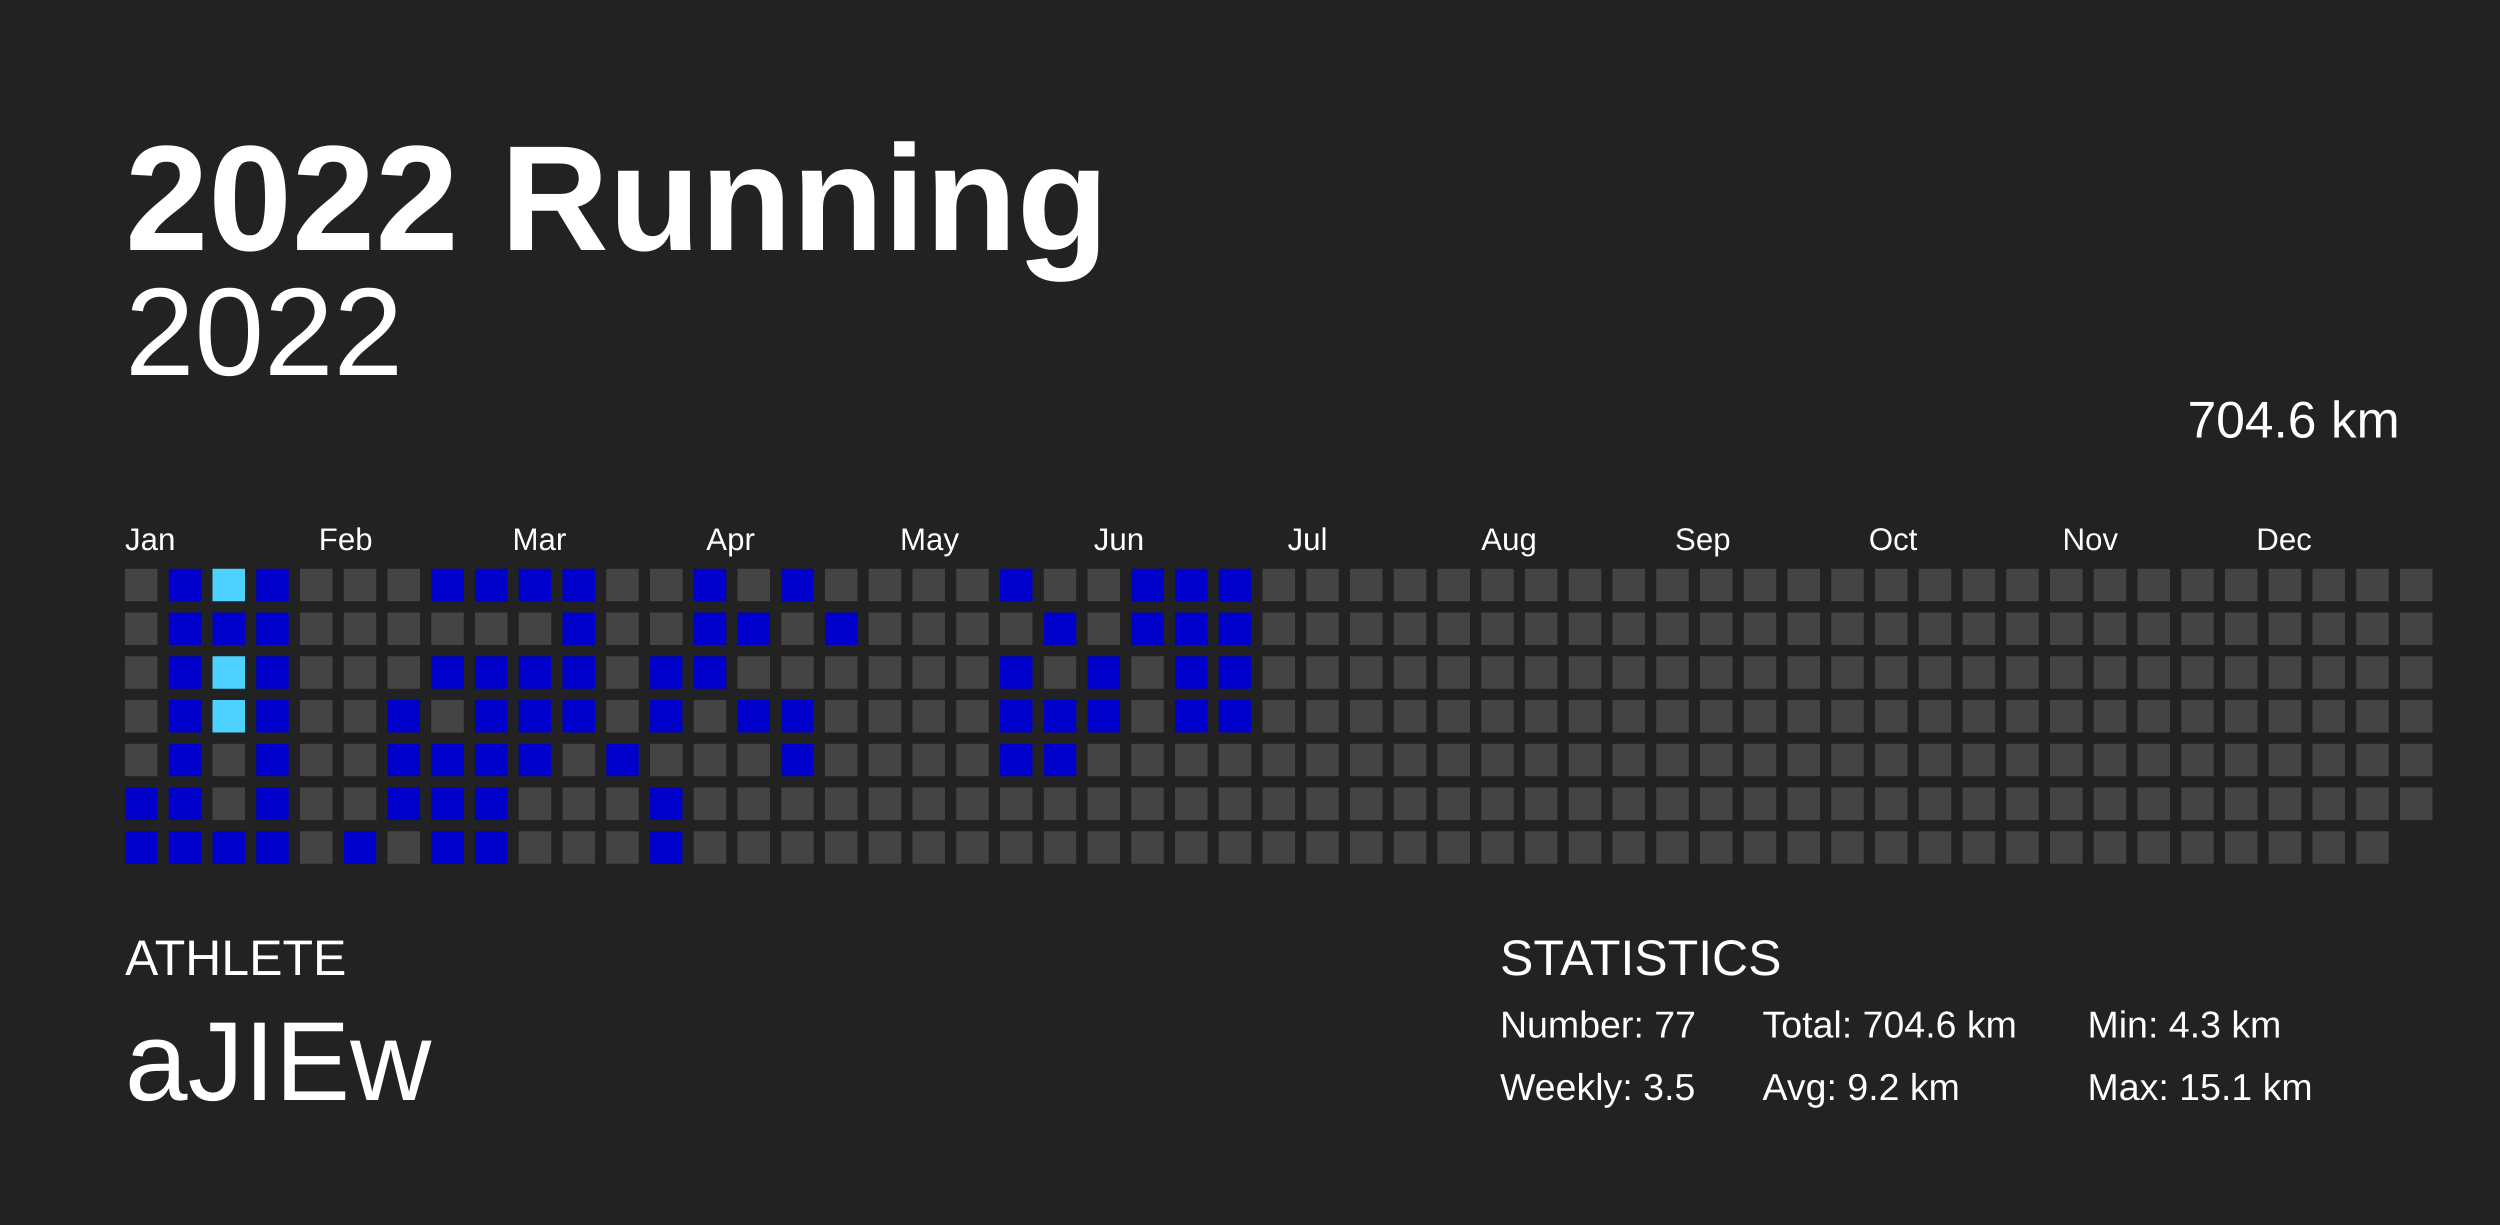
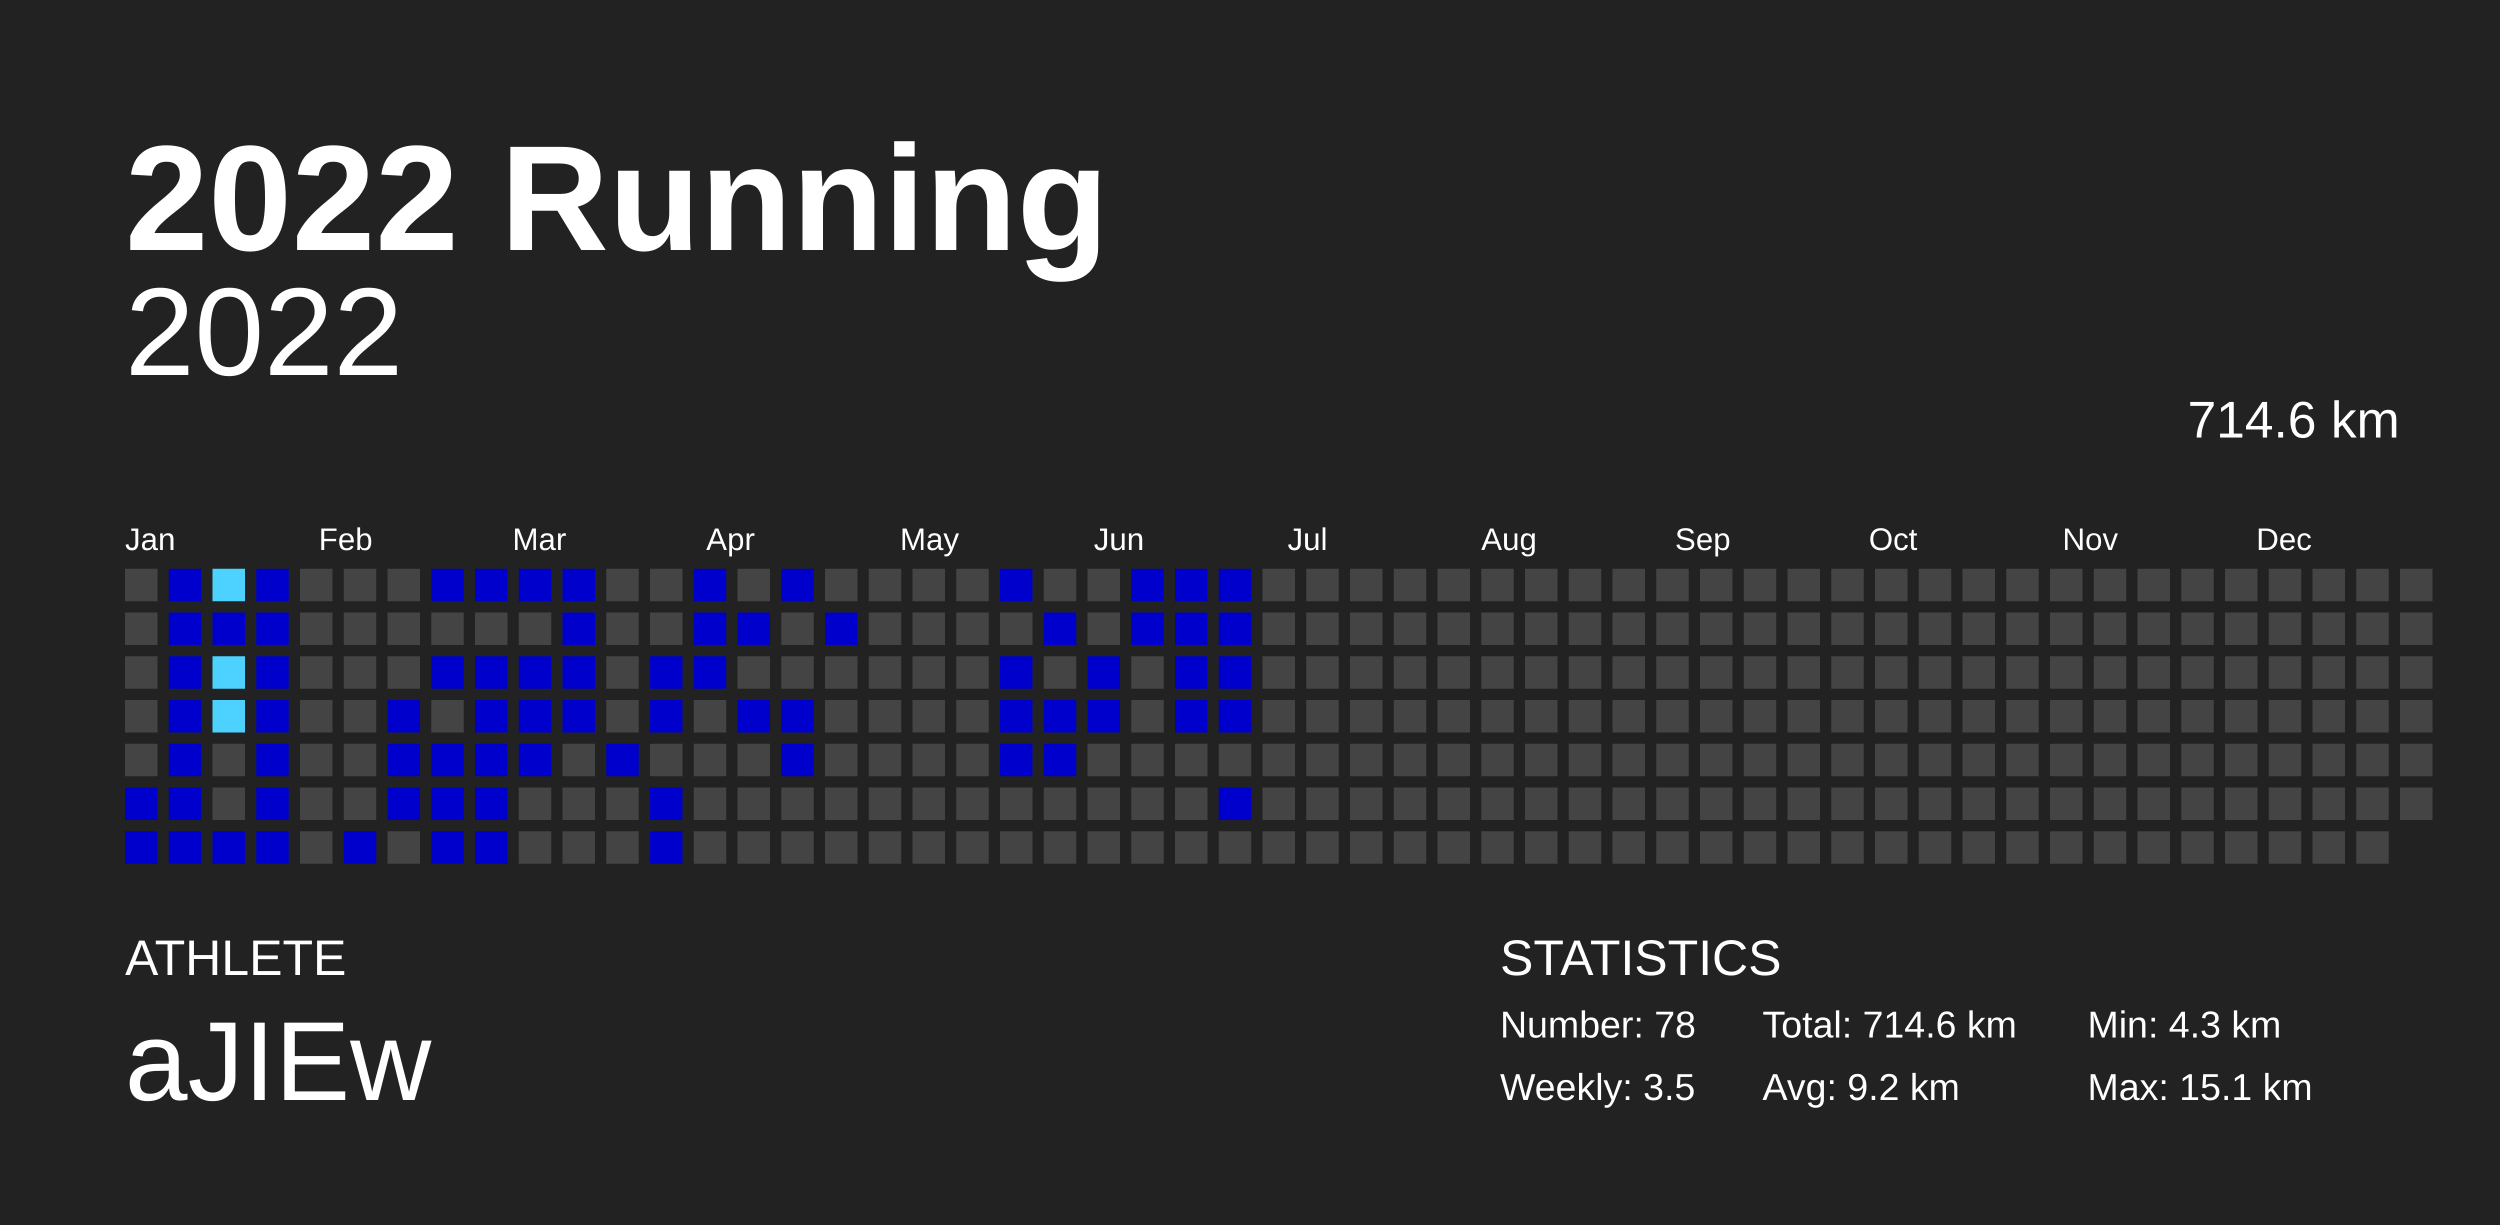
<svg xmlns="http://www.w3.org/2000/svg" baseProfile="full" height="98mm" version="1.1" viewBox="0,0,200,98" width="200mm">
  <defs />
  <rect fill="#222222" height="98" width="200" x="0" y="0" />
  <text fill="#FFFFFF" style="font-size:12px; font-family:Arial; font-weight:bold;" x="10" y="20">2022 Running</text>
  <text fill="#FFFFFF" style="font-size:4px; font-family:Arial" x="10" y="78">ATHLETE</text>
  <text fill="#FFFFFF" style="font-size:9px; font-family:Arial" x="10" y="88">aJIEw</text>
  <text fill="#FFFFFF" style="font-size:4px; font-family:Arial" x="120" y="78">STATISTICS</text>
-   <text fill="#FFFFFF" style="font-size:3px; font-family:Arial" x="120" y="83">Number: 77</text>
+   <text fill="#FFFFFF" style="font-size:3px; font-family:Arial" x="120" y="83">Number: 78</text>
  <text fill="#FFFFFF" style="font-size:3px; font-family:Arial" x="120" y="88">Weekly: 3.5</text>
-   <text fill="#FFFFFF" style="font-size:3px; font-family:Arial" x="141" y="83">Total: 704.6 km</text>
+   <text fill="#FFFFFF" style="font-size:3px; font-family:Arial" x="141" y="83">Total: 714.6 km</text>
  <text fill="#FFFFFF" style="font-size:3px; font-family:Arial" x="141" y="88">Avg: 9.2 km</text>
  <text fill="#FFFFFF" style="font-size:3px; font-family:Arial" x="167" y="83">Min: 4.3 km</text>
  <text fill="#FFFFFF" style="font-size:3px; font-family:Arial" x="167" y="88">Max: 15.1 km</text>
  <text alignment-baseline="hanging" fill="#FFFFFF" style="font-size:10.0px; font-family:Arial;" x="10" y="30">2022</text>
-   <text alignment-baseline="hanging" fill="#FFFFFF" style="font-size:4.125px; font-family:Arial;" x="175" y="35">704.6 km</text>
+   <text alignment-baseline="hanging" fill="#FFFFFF" style="font-size:4.125px; font-family:Arial;" x="175" y="35">714.6 km</text>
  <text fill="#FFFFFF" style="font-size:2.5px; font-family:Arial" x="10.0" y="44">Jan</text>
  <text fill="#FFFFFF" style="font-size:2.5px; font-family:Arial" x="25.5" y="44">Feb</text>
  <text fill="#FFFFFF" style="font-size:2.5px; font-family:Arial" x="41.0" y="44">Mar</text>
  <text fill="#FFFFFF" style="font-size:2.5px; font-family:Arial" x="56.5" y="44">Apr</text>
  <text fill="#FFFFFF" style="font-size:2.5px; font-family:Arial" x="72.0" y="44">May</text>
  <text fill="#FFFFFF" style="font-size:2.5px; font-family:Arial" x="87.5" y="44">Jun</text>
  <text fill="#FFFFFF" style="font-size:2.5px; font-family:Arial" x="103.0" y="44">Jul</text>
  <text fill="#FFFFFF" style="font-size:2.5px; font-family:Arial" x="118.5" y="44">Aug</text>
  <text fill="#FFFFFF" style="font-size:2.5px; font-family:Arial" x="134.0" y="44">Sep</text>
  <text fill="#FFFFFF" style="font-size:2.5px; font-family:Arial" x="149.5" y="44">Oct</text>
  <text fill="#FFFFFF" style="font-size:2.5px; font-family:Arial" x="165.0" y="44">Nov</text>
  <text fill="#FFFFFF" style="font-size:2.5px; font-family:Arial" x="180.5" y="44">Dec</text>
  <rect fill="#444444" height="2.6" width="2.6" x="10.0" y="45.5" />
  <rect fill="#444444" height="2.6" width="2.6" x="10.0" y="49.0" />
  <rect fill="#444444" height="2.6" width="2.6" x="10.0" y="52.5" />
  <rect fill="#444444" height="2.6" width="2.6" x="10.0" y="56.0" />
  <rect fill="#444444" height="2.6" width="2.6" x="10.0" y="59.5" />
  <rect fill="mediumblue" height="2.6" width="2.6" x="10.0" y="63.0" />
  <rect fill="mediumblue" height="2.6" width="2.6" x="10.0" y="66.5" />
  <rect fill="mediumblue" height="2.6" width="2.6" x="13.5" y="45.5" />
  <rect fill="mediumblue" height="2.6" width="2.6" x="13.5" y="49.0" />
  <rect fill="mediumblue" height="2.6" width="2.6" x="13.5" y="52.5" />
  <rect fill="mediumblue" height="2.6" width="2.6" x="13.5" y="56.0" />
  <rect fill="mediumblue" height="2.6" width="2.6" x="13.5" y="59.5" />
  <rect fill="mediumblue" height="2.6" width="2.6" x="13.5" y="63.0" />
  <rect fill="mediumblue" height="2.6" width="2.6" x="13.5" y="66.5" />
  <rect fill="#4dd2ff" height="2.6" width="2.6" x="17.0" y="45.5" />
  <rect fill="mediumblue" height="2.6" width="2.6" x="17.0" y="49.0" />
  <rect fill="#4dd2ff" height="2.6" width="2.6" x="17.0" y="52.5" />
  <rect fill="#4dd2ff" height="2.6" width="2.6" x="17.0" y="56.0" />
  <rect fill="#444444" height="2.6" width="2.6" x="17.0" y="59.5" />
  <rect fill="#444444" height="2.6" width="2.6" x="17.0" y="63.0" />
  <rect fill="mediumblue" height="2.6" width="2.6" x="17.0" y="66.5" />
  <rect fill="mediumblue" height="2.6" width="2.6" x="20.5" y="45.5" />
  <rect fill="mediumblue" height="2.6" width="2.6" x="20.5" y="49.0" />
  <rect fill="mediumblue" height="2.6" width="2.6" x="20.5" y="52.5" />
  <rect fill="mediumblue" height="2.6" width="2.6" x="20.5" y="56.0" />
  <rect fill="mediumblue" height="2.6" width="2.6" x="20.5" y="59.5" />
  <rect fill="mediumblue" height="2.6" width="2.6" x="20.5" y="63.0" />
  <rect fill="mediumblue" height="2.6" width="2.6" x="20.5" y="66.5" />
  <rect fill="#444444" height="2.6" width="2.6" x="24.0" y="45.5" />
  <rect fill="#444444" height="2.6" width="2.6" x="24.0" y="49.0" />
  <rect fill="#444444" height="2.6" width="2.6" x="24.0" y="52.5" />
  <rect fill="#444444" height="2.6" width="2.6" x="24.0" y="56.0" />
  <rect fill="#444444" height="2.6" width="2.6" x="24.0" y="59.5" />
  <rect fill="#444444" height="2.6" width="2.6" x="24.0" y="63.0" />
  <rect fill="#444444" height="2.6" width="2.6" x="24.0" y="66.5" />
  <rect fill="#444444" height="2.6" width="2.6" x="27.5" y="45.5" />
  <rect fill="#444444" height="2.6" width="2.6" x="27.5" y="49.0" />
  <rect fill="#444444" height="2.6" width="2.6" x="27.5" y="52.5" />
  <rect fill="#444444" height="2.6" width="2.6" x="27.5" y="56.0" />
  <rect fill="#444444" height="2.6" width="2.6" x="27.5" y="59.5" />
  <rect fill="#444444" height="2.6" width="2.6" x="27.5" y="63.0" />
  <rect fill="mediumblue" height="2.6" width="2.6" x="27.5" y="66.5" />
  <rect fill="#444444" height="2.6" width="2.6" x="31.0" y="45.5" />
  <rect fill="#444444" height="2.6" width="2.6" x="31.0" y="49.0" />
  <rect fill="#444444" height="2.6" width="2.6" x="31.0" y="52.5" />
  <rect fill="mediumblue" height="2.6" width="2.6" x="31.0" y="56.0" />
  <rect fill="mediumblue" height="2.6" width="2.6" x="31.0" y="59.5" />
  <rect fill="mediumblue" height="2.6" width="2.6" x="31.0" y="63.0" />
  <rect fill="#444444" height="2.6" width="2.6" x="31.0" y="66.5" />
  <rect fill="mediumblue" height="2.6" width="2.6" x="34.5" y="45.5" />
  <rect fill="#444444" height="2.6" width="2.6" x="34.5" y="49.0" />
  <rect fill="mediumblue" height="2.6" width="2.6" x="34.5" y="52.5" />
  <rect fill="#444444" height="2.6" width="2.6" x="34.5" y="56.0" />
  <rect fill="mediumblue" height="2.6" width="2.6" x="34.5" y="59.5" />
  <rect fill="mediumblue" height="2.6" width="2.6" x="34.5" y="63.0" />
  <rect fill="mediumblue" height="2.6" width="2.6" x="34.5" y="66.5" />
  <rect fill="mediumblue" height="2.6" width="2.6" x="38.0" y="45.5" />
  <rect fill="#444444" height="2.6" width="2.6" x="38.0" y="49.0" />
  <rect fill="mediumblue" height="2.6" width="2.6" x="38.0" y="52.5" />
  <rect fill="mediumblue" height="2.6" width="2.6" x="38.0" y="56.0" />
  <rect fill="mediumblue" height="2.6" width="2.6" x="38.0" y="59.5" />
  <rect fill="mediumblue" height="2.6" width="2.6" x="38.0" y="63.0" />
  <rect fill="mediumblue" height="2.6" width="2.6" x="38.0" y="66.5" />
  <rect fill="mediumblue" height="2.6" width="2.6" x="41.5" y="45.5" />
  <rect fill="#444444" height="2.6" width="2.6" x="41.5" y="49.0" />
  <rect fill="mediumblue" height="2.6" width="2.6" x="41.5" y="52.5" />
  <rect fill="mediumblue" height="2.6" width="2.6" x="41.5" y="56.0" />
  <rect fill="mediumblue" height="2.6" width="2.6" x="41.5" y="59.5" />
  <rect fill="#444444" height="2.6" width="2.6" x="41.5" y="63.0" />
  <rect fill="#444444" height="2.6" width="2.6" x="41.5" y="66.5" />
  <rect fill="mediumblue" height="2.6" width="2.6" x="45.0" y="45.5" />
  <rect fill="mediumblue" height="2.6" width="2.6" x="45.0" y="49.0" />
  <rect fill="mediumblue" height="2.6" width="2.6" x="45.0" y="52.5" />
  <rect fill="mediumblue" height="2.6" width="2.6" x="45.0" y="56.0" />
  <rect fill="#444444" height="2.6" width="2.6" x="45.0" y="59.5" />
  <rect fill="#444444" height="2.6" width="2.6" x="45.0" y="63.0" />
  <rect fill="#444444" height="2.6" width="2.6" x="45.0" y="66.5" />
  <rect fill="#444444" height="2.6" width="2.6" x="48.5" y="45.5" />
  <rect fill="#444444" height="2.6" width="2.6" x="48.5" y="49.0" />
  <rect fill="#444444" height="2.6" width="2.6" x="48.5" y="52.5" />
  <rect fill="#444444" height="2.6" width="2.6" x="48.5" y="56.0" />
  <rect fill="mediumblue" height="2.6" width="2.6" x="48.5" y="59.5" />
  <rect fill="#444444" height="2.6" width="2.6" x="48.5" y="63.0" />
  <rect fill="#444444" height="2.6" width="2.6" x="48.5" y="66.5" />
  <rect fill="#444444" height="2.6" width="2.6" x="52.0" y="45.5" />
  <rect fill="#444444" height="2.6" width="2.6" x="52.0" y="49.0" />
  <rect fill="mediumblue" height="2.6" width="2.6" x="52.0" y="52.5" />
  <rect fill="mediumblue" height="2.6" width="2.6" x="52.0" y="56.0" />
  <rect fill="#444444" height="2.6" width="2.6" x="52.0" y="59.5" />
  <rect fill="mediumblue" height="2.6" width="2.6" x="52.0" y="63.0" />
  <rect fill="mediumblue" height="2.6" width="2.6" x="52.0" y="66.5" />
  <rect fill="mediumblue" height="2.6" width="2.6" x="55.5" y="45.5" />
  <rect fill="mediumblue" height="2.6" width="2.6" x="55.5" y="49.0" />
  <rect fill="mediumblue" height="2.6" width="2.6" x="55.5" y="52.5" />
  <rect fill="#444444" height="2.6" width="2.6" x="55.5" y="56.0" />
  <rect fill="#444444" height="2.6" width="2.6" x="55.5" y="59.5" />
  <rect fill="#444444" height="2.6" width="2.6" x="55.5" y="63.0" />
  <rect fill="#444444" height="2.6" width="2.6" x="55.5" y="66.5" />
  <rect fill="#444444" height="2.6" width="2.6" x="59.0" y="45.5" />
  <rect fill="mediumblue" height="2.6" width="2.6" x="59.0" y="49.0" />
  <rect fill="#444444" height="2.6" width="2.6" x="59.0" y="52.5" />
  <rect fill="mediumblue" height="2.6" width="2.6" x="59.0" y="56.0" />
  <rect fill="#444444" height="2.6" width="2.6" x="59.0" y="59.5" />
  <rect fill="#444444" height="2.6" width="2.6" x="59.0" y="63.0" />
  <rect fill="#444444" height="2.6" width="2.6" x="59.0" y="66.5" />
  <rect fill="mediumblue" height="2.6" width="2.6" x="62.5" y="45.5" />
  <rect fill="#444444" height="2.6" width="2.6" x="62.5" y="49.0" />
  <rect fill="#444444" height="2.6" width="2.6" x="62.5" y="52.5" />
  <rect fill="mediumblue" height="2.6" width="2.6" x="62.5" y="56.0" />
  <rect fill="mediumblue" height="2.6" width="2.6" x="62.5" y="59.5" />
  <rect fill="#444444" height="2.6" width="2.6" x="62.5" y="63.0" />
  <rect fill="#444444" height="2.6" width="2.6" x="62.5" y="66.5" />
  <rect fill="#444444" height="2.6" width="2.6" x="66.0" y="45.5" />
  <rect fill="mediumblue" height="2.6" width="2.6" x="66.0" y="49.0" />
  <rect fill="#444444" height="2.6" width="2.6" x="66.0" y="52.5" />
  <rect fill="#444444" height="2.6" width="2.6" x="66.0" y="56.0" />
  <rect fill="#444444" height="2.6" width="2.6" x="66.0" y="59.5" />
  <rect fill="#444444" height="2.6" width="2.6" x="66.0" y="63.0" />
  <rect fill="#444444" height="2.6" width="2.6" x="66.0" y="66.5" />
  <rect fill="#444444" height="2.6" width="2.6" x="69.5" y="45.5" />
  <rect fill="#444444" height="2.6" width="2.6" x="69.5" y="49.0" />
  <rect fill="#444444" height="2.6" width="2.6" x="69.5" y="52.5" />
  <rect fill="#444444" height="2.6" width="2.6" x="69.5" y="56.0" />
  <rect fill="#444444" height="2.6" width="2.6" x="69.5" y="59.5" />
  <rect fill="#444444" height="2.6" width="2.6" x="69.5" y="63.0" />
  <rect fill="#444444" height="2.6" width="2.6" x="69.5" y="66.5" />
  <rect fill="#444444" height="2.6" width="2.6" x="73.0" y="45.5" />
  <rect fill="#444444" height="2.6" width="2.6" x="73.0" y="49.0" />
  <rect fill="#444444" height="2.6" width="2.6" x="73.0" y="52.5" />
  <rect fill="#444444" height="2.6" width="2.6" x="73.0" y="56.0" />
  <rect fill="#444444" height="2.6" width="2.6" x="73.0" y="59.5" />
  <rect fill="#444444" height="2.6" width="2.6" x="73.0" y="63.0" />
  <rect fill="#444444" height="2.6" width="2.6" x="73.0" y="66.5" />
  <rect fill="#444444" height="2.6" width="2.6" x="76.5" y="45.5" />
  <rect fill="#444444" height="2.6" width="2.6" x="76.5" y="49.0" />
  <rect fill="#444444" height="2.6" width="2.6" x="76.5" y="52.5" />
  <rect fill="#444444" height="2.6" width="2.6" x="76.5" y="56.0" />
  <rect fill="#444444" height="2.6" width="2.6" x="76.5" y="59.5" />
  <rect fill="#444444" height="2.6" width="2.6" x="76.5" y="63.0" />
  <rect fill="#444444" height="2.6" width="2.6" x="76.5" y="66.5" />
  <rect fill="mediumblue" height="2.6" width="2.6" x="80.0" y="45.5" />
  <rect fill="#444444" height="2.6" width="2.6" x="80.0" y="49.0" />
  <rect fill="mediumblue" height="2.6" width="2.6" x="80.0" y="52.5" />
  <rect fill="mediumblue" height="2.6" width="2.6" x="80.0" y="56.0" />
  <rect fill="mediumblue" height="2.6" width="2.6" x="80.0" y="59.5" />
  <rect fill="#444444" height="2.6" width="2.6" x="80.0" y="63.0" />
  <rect fill="#444444" height="2.6" width="2.6" x="80.0" y="66.5" />
  <rect fill="#444444" height="2.6" width="2.6" x="83.5" y="45.5" />
  <rect fill="mediumblue" height="2.6" width="2.6" x="83.5" y="49.0" />
  <rect fill="#444444" height="2.6" width="2.6" x="83.5" y="52.5" />
  <rect fill="mediumblue" height="2.6" width="2.6" x="83.5" y="56.0" />
  <rect fill="mediumblue" height="2.6" width="2.6" x="83.5" y="59.5" />
  <rect fill="#444444" height="2.6" width="2.6" x="83.5" y="63.0" />
  <rect fill="#444444" height="2.6" width="2.6" x="83.5" y="66.5" />
  <rect fill="#444444" height="2.6" width="2.6" x="87.0" y="45.5" />
  <rect fill="#444444" height="2.6" width="2.6" x="87.0" y="49.0" />
  <rect fill="mediumblue" height="2.6" width="2.6" x="87.0" y="52.5" />
  <rect fill="mediumblue" height="2.6" width="2.6" x="87.0" y="56.0" />
  <rect fill="#444444" height="2.6" width="2.6" x="87.0" y="59.5" />
  <rect fill="#444444" height="2.6" width="2.6" x="87.0" y="63.0" />
  <rect fill="#444444" height="2.6" width="2.6" x="87.0" y="66.5" />
  <rect fill="mediumblue" height="2.6" width="2.6" x="90.5" y="45.5" />
  <rect fill="mediumblue" height="2.6" width="2.6" x="90.5" y="49.0" />
  <rect fill="#444444" height="2.6" width="2.6" x="90.5" y="52.5" />
  <rect fill="#444444" height="2.6" width="2.6" x="90.5" y="56.0" />
  <rect fill="#444444" height="2.6" width="2.6" x="90.5" y="59.5" />
  <rect fill="#444444" height="2.6" width="2.6" x="90.5" y="63.0" />
  <rect fill="#444444" height="2.6" width="2.6" x="90.5" y="66.5" />
  <rect fill="mediumblue" height="2.6" width="2.6" x="94.0" y="45.5" />
  <rect fill="mediumblue" height="2.6" width="2.6" x="94.0" y="49.0" />
  <rect fill="mediumblue" height="2.6" width="2.6" x="94.0" y="52.5" />
  <rect fill="mediumblue" height="2.6" width="2.6" x="94.0" y="56.0" />
  <rect fill="#444444" height="2.6" width="2.6" x="94.0" y="59.5" />
  <rect fill="#444444" height="2.6" width="2.6" x="94.0" y="63.0" />
  <rect fill="#444444" height="2.6" width="2.6" x="94.0" y="66.5" />
  <rect fill="mediumblue" height="2.6" width="2.6" x="97.5" y="45.5" />
  <rect fill="mediumblue" height="2.6" width="2.6" x="97.5" y="49.0" />
  <rect fill="mediumblue" height="2.6" width="2.6" x="97.5" y="52.5" />
  <rect fill="mediumblue" height="2.6" width="2.6" x="97.5" y="56.0" />
  <rect fill="#444444" height="2.6" width="2.6" x="97.5" y="59.5" />
-   <rect fill="#444444" height="2.6" width="2.6" x="97.5" y="63.0" />
+   <rect fill="mediumblue" height="2.6" width="2.6" x="97.5" y="63.0" />
  <rect fill="#444444" height="2.6" width="2.6" x="97.5" y="66.5" />
  <rect fill="#444444" height="2.6" width="2.6" x="101.0" y="45.5" />
  <rect fill="#444444" height="2.6" width="2.6" x="101.0" y="49.0" />
  <rect fill="#444444" height="2.6" width="2.6" x="101.0" y="52.5" />
  <rect fill="#444444" height="2.6" width="2.6" x="101.0" y="56.0" />
  <rect fill="#444444" height="2.6" width="2.6" x="101.0" y="59.5" />
  <rect fill="#444444" height="2.6" width="2.6" x="101.0" y="63.0" />
  <rect fill="#444444" height="2.6" width="2.6" x="101.0" y="66.5" />
  <rect fill="#444444" height="2.6" width="2.6" x="104.5" y="45.5" />
  <rect fill="#444444" height="2.6" width="2.6" x="104.5" y="49.0" />
  <rect fill="#444444" height="2.6" width="2.6" x="104.5" y="52.5" />
  <rect fill="#444444" height="2.6" width="2.6" x="104.5" y="56.0" />
  <rect fill="#444444" height="2.6" width="2.6" x="104.5" y="59.5" />
  <rect fill="#444444" height="2.6" width="2.6" x="104.5" y="63.0" />
  <rect fill="#444444" height="2.6" width="2.6" x="104.5" y="66.5" />
  <rect fill="#444444" height="2.6" width="2.6" x="108.0" y="45.5" />
  <rect fill="#444444" height="2.6" width="2.6" x="108.0" y="49.0" />
  <rect fill="#444444" height="2.6" width="2.6" x="108.0" y="52.5" />
  <rect fill="#444444" height="2.6" width="2.6" x="108.0" y="56.0" />
  <rect fill="#444444" height="2.6" width="2.6" x="108.0" y="59.5" />
  <rect fill="#444444" height="2.6" width="2.6" x="108.0" y="63.0" />
  <rect fill="#444444" height="2.6" width="2.6" x="108.0" y="66.5" />
  <rect fill="#444444" height="2.6" width="2.6" x="111.5" y="45.5" />
  <rect fill="#444444" height="2.6" width="2.6" x="111.5" y="49.0" />
  <rect fill="#444444" height="2.6" width="2.6" x="111.5" y="52.5" />
  <rect fill="#444444" height="2.6" width="2.6" x="111.5" y="56.0" />
  <rect fill="#444444" height="2.6" width="2.6" x="111.5" y="59.5" />
  <rect fill="#444444" height="2.6" width="2.6" x="111.5" y="63.0" />
  <rect fill="#444444" height="2.6" width="2.6" x="111.5" y="66.5" />
  <rect fill="#444444" height="2.6" width="2.6" x="115.0" y="45.5" />
  <rect fill="#444444" height="2.6" width="2.6" x="115.0" y="49.0" />
  <rect fill="#444444" height="2.6" width="2.6" x="115.0" y="52.5" />
  <rect fill="#444444" height="2.6" width="2.6" x="115.0" y="56.0" />
  <rect fill="#444444" height="2.6" width="2.6" x="115.0" y="59.5" />
  <rect fill="#444444" height="2.6" width="2.6" x="115.0" y="63.0" />
  <rect fill="#444444" height="2.6" width="2.6" x="115.0" y="66.5" />
  <rect fill="#444444" height="2.6" width="2.6" x="118.5" y="45.5" />
  <rect fill="#444444" height="2.6" width="2.6" x="118.5" y="49.0" />
  <rect fill="#444444" height="2.6" width="2.6" x="118.5" y="52.5" />
  <rect fill="#444444" height="2.6" width="2.6" x="118.5" y="56.0" />
  <rect fill="#444444" height="2.6" width="2.6" x="118.5" y="59.5" />
  <rect fill="#444444" height="2.6" width="2.6" x="118.5" y="63.0" />
  <rect fill="#444444" height="2.6" width="2.6" x="118.5" y="66.5" />
  <rect fill="#444444" height="2.6" width="2.6" x="122.0" y="45.5" />
  <rect fill="#444444" height="2.6" width="2.6" x="122.0" y="49.0" />
  <rect fill="#444444" height="2.6" width="2.6" x="122.0" y="52.5" />
  <rect fill="#444444" height="2.6" width="2.6" x="122.0" y="56.0" />
  <rect fill="#444444" height="2.6" width="2.6" x="122.0" y="59.5" />
  <rect fill="#444444" height="2.6" width="2.6" x="122.0" y="63.0" />
  <rect fill="#444444" height="2.6" width="2.6" x="122.0" y="66.5" />
  <rect fill="#444444" height="2.6" width="2.6" x="125.5" y="45.5" />
  <rect fill="#444444" height="2.6" width="2.6" x="125.5" y="49.0" />
  <rect fill="#444444" height="2.6" width="2.6" x="125.5" y="52.5" />
  <rect fill="#444444" height="2.6" width="2.6" x="125.5" y="56.0" />
  <rect fill="#444444" height="2.6" width="2.6" x="125.5" y="59.5" />
  <rect fill="#444444" height="2.6" width="2.6" x="125.5" y="63.0" />
  <rect fill="#444444" height="2.6" width="2.6" x="125.5" y="66.5" />
  <rect fill="#444444" height="2.6" width="2.6" x="129.0" y="45.5" />
  <rect fill="#444444" height="2.6" width="2.6" x="129.0" y="49.0" />
  <rect fill="#444444" height="2.6" width="2.6" x="129.0" y="52.5" />
  <rect fill="#444444" height="2.6" width="2.6" x="129.0" y="56.0" />
  <rect fill="#444444" height="2.6" width="2.6" x="129.0" y="59.5" />
  <rect fill="#444444" height="2.6" width="2.6" x="129.0" y="63.0" />
  <rect fill="#444444" height="2.6" width="2.6" x="129.0" y="66.5" />
  <rect fill="#444444" height="2.6" width="2.6" x="132.5" y="45.5" />
  <rect fill="#444444" height="2.6" width="2.6" x="132.5" y="49.0" />
  <rect fill="#444444" height="2.6" width="2.6" x="132.5" y="52.5" />
  <rect fill="#444444" height="2.6" width="2.6" x="132.5" y="56.0" />
  <rect fill="#444444" height="2.6" width="2.6" x="132.5" y="59.5" />
  <rect fill="#444444" height="2.6" width="2.6" x="132.5" y="63.0" />
  <rect fill="#444444" height="2.6" width="2.6" x="132.5" y="66.5" />
  <rect fill="#444444" height="2.6" width="2.6" x="136.0" y="45.5" />
  <rect fill="#444444" height="2.6" width="2.6" x="136.0" y="49.0" />
  <rect fill="#444444" height="2.6" width="2.6" x="136.0" y="52.5" />
  <rect fill="#444444" height="2.6" width="2.6" x="136.0" y="56.0" />
  <rect fill="#444444" height="2.6" width="2.6" x="136.0" y="59.5" />
  <rect fill="#444444" height="2.6" width="2.6" x="136.0" y="63.0" />
  <rect fill="#444444" height="2.6" width="2.6" x="136.0" y="66.5" />
  <rect fill="#444444" height="2.6" width="2.6" x="139.5" y="45.5" />
  <rect fill="#444444" height="2.6" width="2.6" x="139.5" y="49.0" />
  <rect fill="#444444" height="2.6" width="2.6" x="139.5" y="52.5" />
  <rect fill="#444444" height="2.6" width="2.6" x="139.5" y="56.0" />
  <rect fill="#444444" height="2.6" width="2.6" x="139.5" y="59.5" />
  <rect fill="#444444" height="2.6" width="2.6" x="139.5" y="63.0" />
  <rect fill="#444444" height="2.6" width="2.6" x="139.5" y="66.5" />
  <rect fill="#444444" height="2.6" width="2.6" x="143.0" y="45.5" />
  <rect fill="#444444" height="2.6" width="2.6" x="143.0" y="49.0" />
  <rect fill="#444444" height="2.6" width="2.6" x="143.0" y="52.5" />
  <rect fill="#444444" height="2.6" width="2.6" x="143.0" y="56.0" />
  <rect fill="#444444" height="2.6" width="2.6" x="143.0" y="59.5" />
  <rect fill="#444444" height="2.6" width="2.6" x="143.0" y="63.0" />
  <rect fill="#444444" height="2.6" width="2.6" x="143.0" y="66.5" />
  <rect fill="#444444" height="2.6" width="2.6" x="146.5" y="45.5" />
  <rect fill="#444444" height="2.6" width="2.6" x="146.5" y="49.0" />
  <rect fill="#444444" height="2.6" width="2.6" x="146.5" y="52.5" />
  <rect fill="#444444" height="2.6" width="2.6" x="146.5" y="56.0" />
  <rect fill="#444444" height="2.6" width="2.6" x="146.5" y="59.5" />
  <rect fill="#444444" height="2.6" width="2.6" x="146.5" y="63.0" />
  <rect fill="#444444" height="2.6" width="2.6" x="146.5" y="66.5" />
  <rect fill="#444444" height="2.6" width="2.6" x="150.0" y="45.5" />
  <rect fill="#444444" height="2.6" width="2.6" x="150.0" y="49.0" />
  <rect fill="#444444" height="2.6" width="2.6" x="150.0" y="52.5" />
  <rect fill="#444444" height="2.6" width="2.6" x="150.0" y="56.0" />
  <rect fill="#444444" height="2.6" width="2.6" x="150.0" y="59.5" />
  <rect fill="#444444" height="2.6" width="2.6" x="150.0" y="63.0" />
  <rect fill="#444444" height="2.6" width="2.6" x="150.0" y="66.5" />
  <rect fill="#444444" height="2.6" width="2.6" x="153.5" y="45.5" />
  <rect fill="#444444" height="2.6" width="2.6" x="153.5" y="49.0" />
  <rect fill="#444444" height="2.6" width="2.6" x="153.5" y="52.5" />
  <rect fill="#444444" height="2.6" width="2.6" x="153.5" y="56.0" />
  <rect fill="#444444" height="2.6" width="2.6" x="153.5" y="59.5" />
  <rect fill="#444444" height="2.6" width="2.6" x="153.5" y="63.0" />
  <rect fill="#444444" height="2.6" width="2.6" x="153.5" y="66.5" />
  <rect fill="#444444" height="2.6" width="2.6" x="157.0" y="45.5" />
  <rect fill="#444444" height="2.6" width="2.6" x="157.0" y="49.0" />
  <rect fill="#444444" height="2.6" width="2.6" x="157.0" y="52.5" />
  <rect fill="#444444" height="2.6" width="2.6" x="157.0" y="56.0" />
  <rect fill="#444444" height="2.6" width="2.6" x="157.0" y="59.5" />
  <rect fill="#444444" height="2.6" width="2.6" x="157.0" y="63.0" />
  <rect fill="#444444" height="2.6" width="2.6" x="157.0" y="66.5" />
  <rect fill="#444444" height="2.6" width="2.6" x="160.5" y="45.5" />
  <rect fill="#444444" height="2.6" width="2.6" x="160.5" y="49.0" />
  <rect fill="#444444" height="2.6" width="2.6" x="160.5" y="52.5" />
  <rect fill="#444444" height="2.6" width="2.6" x="160.5" y="56.0" />
  <rect fill="#444444" height="2.6" width="2.6" x="160.5" y="59.5" />
  <rect fill="#444444" height="2.6" width="2.6" x="160.5" y="63.0" />
  <rect fill="#444444" height="2.6" width="2.6" x="160.5" y="66.5" />
  <rect fill="#444444" height="2.6" width="2.6" x="164.0" y="45.5" />
  <rect fill="#444444" height="2.6" width="2.6" x="164.0" y="49.0" />
  <rect fill="#444444" height="2.6" width="2.6" x="164.0" y="52.5" />
  <rect fill="#444444" height="2.6" width="2.6" x="164.0" y="56.0" />
  <rect fill="#444444" height="2.6" width="2.6" x="164.0" y="59.5" />
  <rect fill="#444444" height="2.6" width="2.6" x="164.0" y="63.0" />
  <rect fill="#444444" height="2.6" width="2.6" x="164.0" y="66.5" />
  <rect fill="#444444" height="2.6" width="2.6" x="167.5" y="45.5" />
  <rect fill="#444444" height="2.6" width="2.6" x="167.5" y="49.0" />
  <rect fill="#444444" height="2.6" width="2.6" x="167.5" y="52.5" />
  <rect fill="#444444" height="2.6" width="2.6" x="167.5" y="56.0" />
  <rect fill="#444444" height="2.6" width="2.6" x="167.5" y="59.5" />
  <rect fill="#444444" height="2.6" width="2.6" x="167.5" y="63.0" />
  <rect fill="#444444" height="2.6" width="2.6" x="167.5" y="66.5" />
  <rect fill="#444444" height="2.6" width="2.6" x="171.0" y="45.5" />
  <rect fill="#444444" height="2.6" width="2.6" x="171.0" y="49.0" />
  <rect fill="#444444" height="2.6" width="2.6" x="171.0" y="52.5" />
  <rect fill="#444444" height="2.6" width="2.6" x="171.0" y="56.0" />
  <rect fill="#444444" height="2.6" width="2.6" x="171.0" y="59.5" />
  <rect fill="#444444" height="2.6" width="2.6" x="171.0" y="63.0" />
  <rect fill="#444444" height="2.6" width="2.6" x="171.0" y="66.5" />
  <rect fill="#444444" height="2.6" width="2.6" x="174.5" y="45.5" />
  <rect fill="#444444" height="2.6" width="2.6" x="174.5" y="49.0" />
  <rect fill="#444444" height="2.6" width="2.6" x="174.5" y="52.5" />
  <rect fill="#444444" height="2.6" width="2.6" x="174.5" y="56.0" />
  <rect fill="#444444" height="2.6" width="2.6" x="174.5" y="59.5" />
  <rect fill="#444444" height="2.6" width="2.6" x="174.5" y="63.0" />
  <rect fill="#444444" height="2.6" width="2.6" x="174.5" y="66.5" />
  <rect fill="#444444" height="2.6" width="2.6" x="178.0" y="45.5" />
  <rect fill="#444444" height="2.6" width="2.6" x="178.0" y="49.0" />
  <rect fill="#444444" height="2.6" width="2.6" x="178.0" y="52.5" />
  <rect fill="#444444" height="2.6" width="2.6" x="178.0" y="56.0" />
  <rect fill="#444444" height="2.6" width="2.6" x="178.0" y="59.5" />
  <rect fill="#444444" height="2.6" width="2.6" x="178.0" y="63.0" />
  <rect fill="#444444" height="2.6" width="2.6" x="178.0" y="66.5" />
  <rect fill="#444444" height="2.6" width="2.6" x="181.5" y="45.5" />
  <rect fill="#444444" height="2.6" width="2.6" x="181.5" y="49.0" />
  <rect fill="#444444" height="2.6" width="2.6" x="181.5" y="52.5" />
  <rect fill="#444444" height="2.6" width="2.6" x="181.5" y="56.0" />
  <rect fill="#444444" height="2.6" width="2.6" x="181.5" y="59.5" />
  <rect fill="#444444" height="2.6" width="2.6" x="181.5" y="63.0" />
  <rect fill="#444444" height="2.6" width="2.6" x="181.5" y="66.5" />
  <rect fill="#444444" height="2.6" width="2.6" x="185.0" y="45.5" />
  <rect fill="#444444" height="2.6" width="2.6" x="185.0" y="49.0" />
  <rect fill="#444444" height="2.6" width="2.6" x="185.0" y="52.5" />
  <rect fill="#444444" height="2.6" width="2.6" x="185.0" y="56.0" />
  <rect fill="#444444" height="2.6" width="2.6" x="185.0" y="59.5" />
  <rect fill="#444444" height="2.6" width="2.6" x="185.0" y="63.0" />
  <rect fill="#444444" height="2.6" width="2.6" x="185.0" y="66.5" />
  <rect fill="#444444" height="2.6" width="2.6" x="188.5" y="45.5" />
  <rect fill="#444444" height="2.6" width="2.6" x="188.5" y="49.0" />
  <rect fill="#444444" height="2.6" width="2.6" x="188.5" y="52.5" />
  <rect fill="#444444" height="2.6" width="2.6" x="188.5" y="56.0" />
  <rect fill="#444444" height="2.6" width="2.6" x="188.5" y="59.5" />
  <rect fill="#444444" height="2.6" width="2.6" x="188.5" y="63.0" />
  <rect fill="#444444" height="2.6" width="2.6" x="188.5" y="66.5" />
  <rect fill="#444444" height="2.6" width="2.6" x="192.0" y="45.5" />
  <rect fill="#444444" height="2.6" width="2.6" x="192.0" y="49.0" />
  <rect fill="#444444" height="2.6" width="2.6" x="192.0" y="52.5" />
  <rect fill="#444444" height="2.6" width="2.6" x="192.0" y="56.0" />
  <rect fill="#444444" height="2.6" width="2.6" x="192.0" y="59.5" />
  <rect fill="#444444" height="2.6" width="2.6" x="192.0" y="63.0" />
</svg>
